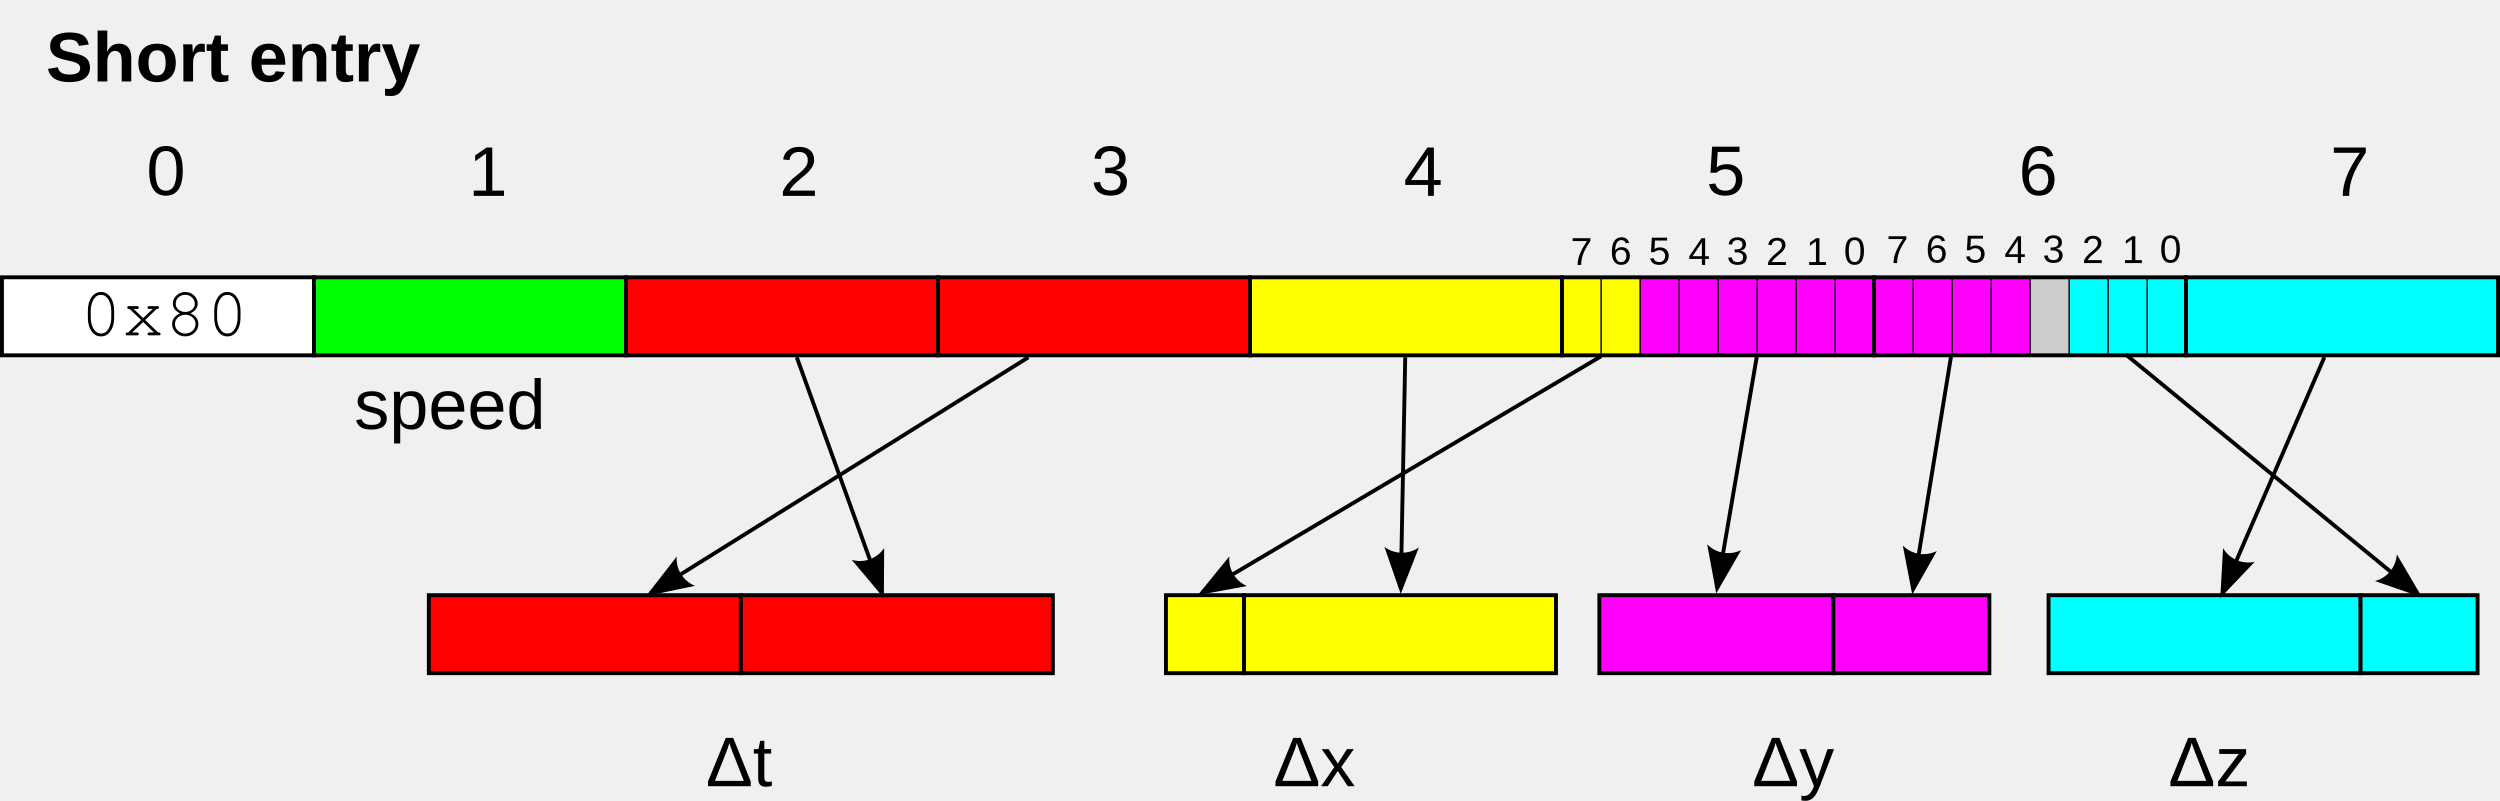
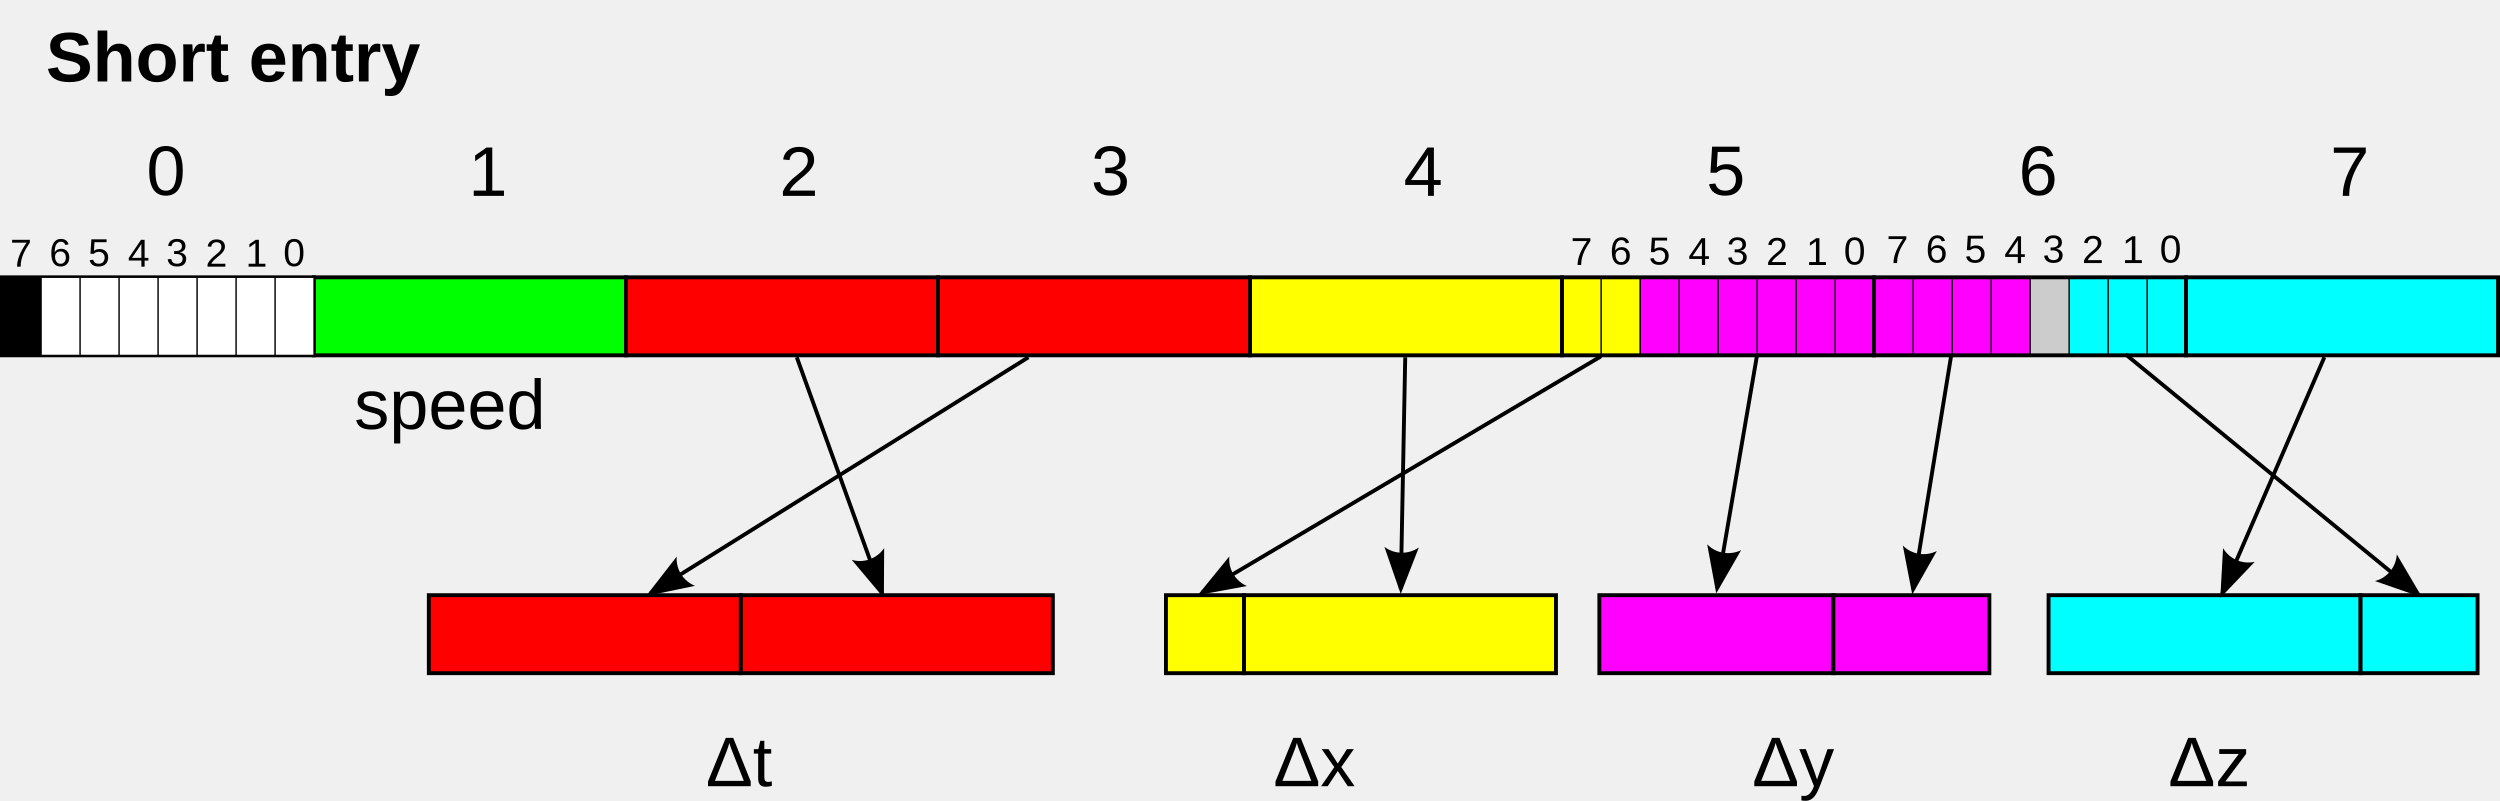
<svg xmlns="http://www.w3.org/2000/svg" width="641" height="205.376" id="svg2" version="1.0">
  <defs id="defs4">
    <marker orient="auto" refY="0" refX="0" id="Arrow2Lend" style="overflow:visible">
      <path id="path3290" style="font-size:12px;fill-rule:evenodd;stroke-width:0.625;stroke-linejoin:round" d="M 8.719,4.034 L -2.207,0.016 L 8.719,-4.002 C 6.973,-1.63 6.983,1.616 8.719,4.034 z" transform="matrix(-1.1,0,0,-1.1,-1.1,0)" />
    </marker>
    <marker orient="auto" refY="0" refX="0" id="Arrow1Lend" style="overflow:visible">
      <path id="path3272" d="M 0,0 L 5,-5 L -12.5,0 L 5,5 L 0,0 z" style="fill-rule:evenodd;stroke:#000000;stroke-width:1pt;marker-start:none" transform="matrix(-0.8,0,0,-0.8,-10,0)" />
    </marker>
  </defs>
  <g id="layer1" transform="translate(-37.5,-272.2577)">
    <rect y="343.362" x="588" height="20" width="10" id="rect4883" style="fill:#00ffff;fill-opacity:1;fill-rule:nonzero;stroke:#000000;stroke-width:0.3;stroke-linecap:butt;stroke-linejoin:miter;marker:none;marker-start:none;marker-mid:none;marker-end:none;stroke-miterlimit:4;stroke-dasharray:none;stroke-dashoffset:0;stroke-opacity:1;visibility:visible;display:inline;overflow:visible;enable-background:accumulate" />
    <rect style="fill:#00ffff;fill-opacity:1;fill-rule:nonzero;stroke:#000000;stroke-width:0.3;stroke-linecap:butt;stroke-linejoin:miter;marker:none;marker-start:none;marker-mid:none;marker-end:none;stroke-miterlimit:4;stroke-dasharray:none;stroke-dashoffset:0;stroke-opacity:1;visibility:visible;display:inline;overflow:visible;enable-background:accumulate" id="rect4885" width="10" height="20" x="578" y="343.362" />
    <rect y="343.362" x="568" height="20" width="10" id="rect4887" style="fill:#00ffff;fill-opacity:1;fill-rule:nonzero;stroke:#000000;stroke-width:0.3;stroke-linecap:butt;stroke-linejoin:miter;marker:none;marker-start:none;marker-mid:none;marker-end:none;stroke-miterlimit:4;stroke-dasharray:none;stroke-dashoffset:0;stroke-opacity:1;visibility:visible;display:inline;overflow:visible;enable-background:accumulate" />
    <rect style="fill:#cccccc;fill-opacity:1;fill-rule:nonzero;stroke:#000000;stroke-width:0.3;stroke-linecap:butt;stroke-linejoin:miter;marker:none;marker-start:none;marker-mid:none;marker-end:none;stroke-miterlimit:4;stroke-dasharray:none;stroke-dashoffset:0;stroke-opacity:1;visibility:visible;display:inline;overflow:visible;enable-background:accumulate" id="rect4889" width="10" height="20" x="558" y="343.362" />
    <rect style="fill:#ff00ff;fill-opacity:1;fill-rule:nonzero;stroke:#000000;stroke-width:0.3;stroke-linecap:butt;stroke-linejoin:miter;marker:none;marker-start:none;marker-mid:none;marker-end:none;stroke-miterlimit:4;stroke-dasharray:none;stroke-dashoffset:0;stroke-opacity:1;visibility:visible;display:inline;overflow:visible;enable-background:accumulate" id="rect4891" width="10" height="20" x="548" y="343.362" />
    <rect y="343.362" x="538" height="20" width="10" id="rect4893" style="fill:#ff00ff;fill-opacity:1;fill-rule:nonzero;stroke:#000000;stroke-width:0.3;stroke-linecap:butt;stroke-linejoin:miter;marker:none;marker-start:none;marker-mid:none;marker-end:none;stroke-miterlimit:4;stroke-dasharray:none;stroke-dashoffset:0;stroke-opacity:1;visibility:visible;display:inline;overflow:visible;enable-background:accumulate" />
    <rect style="fill:#ff00ff;fill-opacity:1;fill-rule:nonzero;stroke:#000000;stroke-width:0.3;stroke-linecap:butt;stroke-linejoin:miter;marker:none;marker-start:none;marker-mid:none;marker-end:none;stroke-miterlimit:4;stroke-dasharray:none;stroke-dashoffset:0;stroke-opacity:1;visibility:visible;display:inline;overflow:visible;enable-background:accumulate" id="rect4895" width="10" height="20" x="528" y="343.362" />
    <rect y="343.362" x="518" height="20" width="10" id="rect4897" style="fill:#ff00ff;fill-opacity:1;fill-rule:nonzero;stroke:#000000;stroke-width:0.3;stroke-linecap:butt;stroke-linejoin:miter;marker:none;marker-start:none;marker-mid:none;marker-end:none;stroke-miterlimit:4;stroke-dasharray:none;stroke-dashoffset:0;stroke-opacity:1;visibility:visible;display:inline;overflow:visible;enable-background:accumulate" />
    <rect y="343.362" x="518" height="20" width="80" id="rect4823" style="fill:none;fill-opacity:1;fill-rule:nonzero;stroke:#000000;stroke-width:1;stroke-linecap:butt;stroke-linejoin:miter;marker:none;marker-start:none;marker-mid:none;marker-end:none;stroke-miterlimit:4;stroke-dasharray:none;stroke-dashoffset:0;stroke-opacity:1;visibility:visible;display:inline;overflow:visible;enable-background:accumulate" />
    <text xml:space="preserve" style="font-size:18px;font-style:normal;font-variant:normal;font-weight:bold;font-stretch:normal;text-indent:0;text-align:start;text-decoration:none;line-height:100%;letter-spacing:normal;word-spacing:normal;text-transform:none;direction:ltr;block-progression:tb;writing-mode:lr-tb;text-anchor:start;opacity:1;fill:#000000;fill-opacity:1;fill-rule:nonzero;stroke:none;stroke-width:1px;stroke-linecap:butt;stroke-linejoin:miter;marker:none;marker-start:none;marker-mid:none;marker-end:none;stroke-miterlimit:4;stroke-dasharray:none;stroke-dashoffset:0;stroke-opacity:1;visibility:visible;display:inline;overflow:visible;enable-background:accumulate;font-family:Arial;-inkscape-font-specification:Arial Bold" x="49.272" y="293.14" id="text4791">
      <tspan id="tspan4793" x="49.272" y="293.14">Short entry</tspan>
    </text>
    <rect y="343.362" x="38" height="20" width="80" id="rect4795" style="opacity:1;fill:#ffffff;fill-opacity:1;fill-rule:nonzero;stroke:#000000;stroke-width:1;stroke-linecap:butt;stroke-linejoin:miter;marker:none;marker-start:none;marker-mid:none;marker-end:none;stroke-miterlimit:4;stroke-dasharray:none;stroke-dashoffset:0;stroke-opacity:1;visibility:visible;display:inline;overflow:visible;enable-background:accumulate" />
    <rect y="343.362" x="118" height="20" width="80" id="rect4813" style="opacity:1;fill:#00ff00;fill-opacity:1;fill-rule:nonzero;stroke:#000000;stroke-width:1;stroke-linecap:butt;stroke-linejoin:miter;marker:none;marker-start:none;marker-mid:none;marker-end:none;stroke-miterlimit:4;stroke-dasharray:none;stroke-dashoffset:0;stroke-opacity:1;visibility:visible;display:inline;overflow:visible;enable-background:accumulate" />
    <rect style="opacity:1;fill:#ffff00;fill-opacity:1;fill-rule:nonzero;stroke:#000000;stroke-width:1;stroke-linecap:butt;stroke-linejoin:miter;marker:none;marker-start:none;marker-mid:none;marker-end:none;stroke-miterlimit:4;stroke-dasharray:none;stroke-dashoffset:0;stroke-opacity:1;visibility:visible;display:inline;overflow:visible;enable-background:accumulate" id="rect4815" width="80" height="20" x="358" y="343.362" />
    <rect y="343.362" x="278" height="20" width="80" id="rect4817" style="opacity:1;fill:#ff0000;fill-opacity:1;fill-rule:nonzero;stroke:#000000;stroke-width:1;stroke-linecap:butt;stroke-linejoin:miter;marker:none;marker-start:none;marker-mid:none;marker-end:none;stroke-miterlimit:4;stroke-dasharray:none;stroke-dashoffset:0;stroke-opacity:1;visibility:visible;display:inline;overflow:visible;enable-background:accumulate" />
    <rect style="opacity:1;fill:#ff0000;fill-opacity:1;fill-rule:nonzero;stroke:#000000;stroke-width:1;stroke-linecap:butt;stroke-linejoin:miter;marker:none;marker-start:none;marker-mid:none;marker-end:none;stroke-miterlimit:4;stroke-dasharray:none;stroke-dashoffset:0;stroke-opacity:1;visibility:visible;display:inline;overflow:visible;enable-background:accumulate" id="rect4819" width="80" height="20" x="198" y="343.362" />
    <rect y="343.362" x="598" height="20" width="80" id="rect4825" style="fill:#00ffff;fill-opacity:1;fill-rule:nonzero;stroke:#000000;stroke-width:1;stroke-linecap:butt;stroke-linejoin:miter;marker:none;marker-start:none;marker-mid:none;marker-end:none;stroke-miterlimit:4;stroke-dasharray:none;stroke-dashoffset:0;stroke-opacity:1;visibility:visible;display:inline;overflow:visible;enable-background:accumulate" />
-     <text id="text4827" y="358.243" x="58" style="font-size:18px;font-style:normal;font-variant:normal;font-weight:normal;font-stretch:normal;text-align:start;line-height:100%;writing-mode:lr-tb;text-anchor:start;fill:#000000;fill-opacity:1;stroke:none;stroke-width:1px;stroke-linecap:butt;stroke-linejoin:miter;stroke-opacity:1;font-family:FreeMono;-inkscape-font-specification:FreeMono" xml:space="preserve">
-       <tspan y="358.243" x="58" id="tspan4829">0x80</tspan>
-     </text>
    <text id="text4831" y="322.257" x="75.052" style="font-size:18px;font-style:normal;font-variant:normal;font-weight:normal;font-stretch:normal;text-indent:0;text-align:start;text-decoration:none;line-height:100%;letter-spacing:normal;word-spacing:normal;text-transform:none;direction:ltr;block-progression:tb;writing-mode:lr-tb;text-anchor:start;opacity:1;fill:#000000;fill-opacity:1;fill-rule:nonzero;stroke:none;stroke-width:1px;stroke-linecap:butt;stroke-linejoin:miter;marker:none;marker-start:none;marker-mid:none;marker-end:none;stroke-miterlimit:4;stroke-dasharray:none;stroke-dashoffset:0;stroke-opacity:1;visibility:visible;display:inline;overflow:visible;enable-background:accumulate;font-family:Arial;-inkscape-font-specification:Arial" xml:space="preserve">
      <tspan y="322.257" x="75.052" id="tspan4833">0</tspan>
    </text>
    <text id="text4835" y="322.476" x="157.593" style="font-size:18px;font-style:normal;font-variant:normal;font-weight:normal;font-stretch:normal;text-indent:0;text-align:start;text-decoration:none;line-height:100%;letter-spacing:normal;word-spacing:normal;text-transform:none;direction:ltr;block-progression:tb;writing-mode:lr-tb;text-anchor:start;opacity:1;fill:#000000;fill-opacity:1;fill-rule:nonzero;stroke:none;stroke-width:1px;stroke-linecap:butt;stroke-linejoin:miter;marker:none;marker-start:none;marker-mid:none;marker-end:none;stroke-miterlimit:4;stroke-dasharray:none;stroke-dashoffset:0;stroke-opacity:1;visibility:visible;display:inline;overflow:visible;enable-background:accumulate;font-family:Arial;-inkscape-font-specification:Arial" xml:space="preserve">
      <tspan y="322.476" x="157.593" id="tspan4837">1</tspan>
    </text>
    <text id="text4839" y="322.476" x="237.336" style="font-size:18px;font-style:normal;font-variant:normal;font-weight:normal;font-stretch:normal;text-indent:0;text-align:start;text-decoration:none;line-height:100%;letter-spacing:normal;word-spacing:normal;text-transform:none;direction:ltr;block-progression:tb;writing-mode:lr-tb;text-anchor:start;opacity:1;fill:#000000;fill-opacity:1;fill-rule:nonzero;stroke:none;stroke-width:1px;stroke-linecap:butt;stroke-linejoin:miter;marker:none;marker-start:none;marker-mid:none;marker-end:none;stroke-miterlimit:4;stroke-dasharray:none;stroke-dashoffset:0;stroke-opacity:1;visibility:visible;display:inline;overflow:visible;enable-background:accumulate;font-family:Arial;-inkscape-font-specification:Arial" xml:space="preserve">
      <tspan y="322.476" x="237.336" id="tspan4841">2</tspan>
    </text>
    <text id="text4843" y="322.248" x="317.236" style="font-size:18px;font-style:normal;font-variant:normal;font-weight:normal;font-stretch:normal;text-indent:0;text-align:start;text-decoration:none;line-height:100%;letter-spacing:normal;word-spacing:normal;text-transform:none;direction:ltr;block-progression:tb;writing-mode:lr-tb;text-anchor:start;opacity:1;fill:#000000;fill-opacity:1;fill-rule:nonzero;stroke:none;stroke-width:1px;stroke-linecap:butt;stroke-linejoin:miter;marker:none;marker-start:none;marker-mid:none;marker-end:none;stroke-miterlimit:4;stroke-dasharray:none;stroke-dashoffset:0;stroke-opacity:1;visibility:visible;display:inline;overflow:visible;enable-background:accumulate;font-family:Arial;-inkscape-font-specification:Arial" xml:space="preserve">
      <tspan y="322.248" x="317.236" id="tspan4845">3</tspan>
    </text>
    <text id="text4847" y="322.476" x="397.397" style="font-size:18px;font-style:normal;font-variant:normal;font-weight:normal;font-stretch:normal;text-indent:0;text-align:start;text-decoration:none;line-height:100%;letter-spacing:normal;word-spacing:normal;text-transform:none;direction:ltr;block-progression:tb;writing-mode:lr-tb;text-anchor:start;opacity:1;fill:#000000;fill-opacity:1;fill-rule:nonzero;stroke:none;stroke-width:1px;stroke-linecap:butt;stroke-linejoin:miter;marker:none;marker-start:none;marker-mid:none;marker-end:none;stroke-miterlimit:4;stroke-dasharray:none;stroke-dashoffset:0;stroke-opacity:1;visibility:visible;display:inline;overflow:visible;enable-background:accumulate;font-family:Arial;-inkscape-font-specification:Arial" xml:space="preserve">
      <tspan y="322.476" x="397.397" id="tspan4849">4</tspan>
    </text>
    <text id="text4851" y="322.257" x="474.981" style="font-size:18px;font-style:normal;font-variant:normal;font-weight:normal;font-stretch:normal;text-align:start;line-height:100%;writing-mode:lr-tb;text-anchor:start;fill:#000000;fill-opacity:1;stroke:none;stroke-width:1px;stroke-linecap:butt;stroke-linejoin:miter;stroke-opacity:1;font-family:Arial;-inkscape-font-specification:Arial" xml:space="preserve">
      <tspan y="322.257" x="474.981" id="tspan4853">5</tspan>
    </text>
    <text id="text4855" y="322.257" x="555.069" style="font-size:18px;font-style:normal;font-variant:normal;font-weight:normal;font-stretch:normal;text-align:start;line-height:100%;writing-mode:lr-tb;text-anchor:start;fill:#000000;fill-opacity:1;stroke:none;stroke-width:1px;stroke-linecap:butt;stroke-linejoin:miter;stroke-opacity:1;font-family:Arial;-inkscape-font-specification:Arial" xml:space="preserve">
      <tspan y="322.257" x="555.069" id="tspan4857">6</tspan>
    </text>
    <text id="text4859" y="322.476" x="634.977" style="font-size:18px;font-style:normal;font-variant:normal;font-weight:normal;font-stretch:normal;text-align:start;line-height:100%;writing-mode:lr-tb;text-anchor:start;fill:#000000;fill-opacity:1;stroke:none;stroke-width:1px;stroke-linecap:butt;stroke-linejoin:miter;stroke-opacity:1;font-family:Arial;-inkscape-font-specification:Arial" xml:space="preserve">
      <tspan y="322.476" x="634.977" id="tspan4861">7</tspan>
    </text>
    <text id="text4863" y="382.23" x="128.323" style="font-size:18px;font-style:normal;font-variant:normal;font-weight:normal;font-stretch:normal;text-indent:0;text-align:start;text-decoration:none;line-height:100%;letter-spacing:normal;word-spacing:normal;text-transform:none;direction:ltr;block-progression:tb;writing-mode:lr-tb;text-anchor:start;opacity:1;fill:#000000;fill-opacity:1;fill-rule:nonzero;stroke:none;stroke-width:1px;stroke-linecap:butt;stroke-linejoin:miter;marker:none;marker-start:none;marker-mid:none;marker-end:none;stroke-miterlimit:4;stroke-dasharray:none;stroke-dashoffset:0;stroke-opacity:1;visibility:visible;display:inline;overflow:visible;enable-background:accumulate;font-family:Arial;-inkscape-font-specification:Arial" xml:space="preserve">
      <tspan y="382.23" x="128.323" id="tspan4865">speed</tspan>
    </text>
    <rect style="opacity:1;fill:#ff0000;fill-opacity:1;fill-rule:nonzero;stroke:#000000;stroke-width:1;stroke-linecap:butt;stroke-linejoin:miter;marker:none;marker-start:none;marker-mid:none;marker-end:none;stroke-miterlimit:4;stroke-dasharray:none;stroke-dashoffset:0;stroke-opacity:1;visibility:visible;display:inline;overflow:visible;enable-background:accumulate" id="rect4867" width="80" height="20" x="147.451" y="424.862" />
    <rect y="424.862" x="227.451" height="20" width="80" id="rect4869" style="opacity:1;fill:#ff0000;fill-opacity:1;fill-rule:nonzero;stroke:#000000;stroke-width:1;stroke-linecap:butt;stroke-linejoin:miter;marker:none;marker-start:none;marker-mid:none;marker-end:none;stroke-miterlimit:4;stroke-dasharray:none;stroke-dashoffset:0;stroke-opacity:1;visibility:visible;display:inline;overflow:visible;enable-background:accumulate" />
    <text xml:space="preserve" style="font-size:18px;font-style:normal;font-variant:normal;font-weight:normal;font-stretch:normal;text-indent:0;text-align:start;text-decoration:none;line-height:100%;letter-spacing:normal;word-spacing:normal;text-transform:none;direction:ltr;block-progression:tb;writing-mode:lr-tb;text-anchor:start;opacity:1;fill:#000000;fill-opacity:1;fill-rule:nonzero;stroke:none;stroke-width:1px;stroke-linecap:butt;stroke-linejoin:miter;marker:none;marker-start:none;marker-mid:none;marker-end:none;stroke-miterlimit:4;stroke-dasharray:none;stroke-dashoffset:0;stroke-opacity:1;visibility:visible;display:inline;overflow:visible;enable-background:accumulate;font-family:Arial;-inkscape-font-specification:Arial" x="218.496" y="473.846" id="text4875">
      <tspan id="tspan4877" x="218.496" y="473.846">Δt</tspan>
    </text>
    <path style="opacity:1;fill:none;fill-opacity:1;fill-rule:evenodd;stroke:#000000;stroke-width:1px;stroke-linecap:butt;stroke-linejoin:miter;marker:none;marker-start:none;marker-mid:none;marker-end:url(#Arrow2Lend);stroke-miterlimit:4;stroke-dasharray:none;stroke-dashoffset:0;stroke-opacity:1;visibility:visible;display:inline;overflow:visible;enable-background:accumulate" d="M 301.181,363.862 L 204.27,424.362" id="path4879" />
    <path style="opacity:1;fill:none;fill-opacity:1;fill-rule:evenodd;stroke:#000000;stroke-width:1px;stroke-linecap:butt;stroke-linejoin:miter;marker:none;marker-start:none;marker-mid:none;marker-end:url(#Arrow2Lend);stroke-miterlimit:4;stroke-dasharray:none;stroke-dashoffset:0;stroke-opacity:1;visibility:visible;display:inline;overflow:visible;enable-background:accumulate" d="M 241.794,363.862 L 263.657,424.362" id="path4881" />
    <rect style="fill:#ff00ff;fill-opacity:1;fill-rule:nonzero;stroke:#000000;stroke-width:0.3;stroke-linecap:butt;stroke-linejoin:miter;marker:none;marker-start:none;marker-mid:none;marker-end:none;stroke-miterlimit:4;stroke-dasharray:none;stroke-dashoffset:0;stroke-opacity:1;visibility:visible;display:inline;overflow:visible;enable-background:accumulate" id="rect4797" width="10" height="20" x="508" y="343.362" />
    <rect y="343.362" x="498" height="20" width="10" id="rect4799" style="fill:#ff00ff;fill-opacity:1;fill-rule:nonzero;stroke:#000000;stroke-width:0.3;stroke-linecap:butt;stroke-linejoin:miter;marker:none;marker-start:none;marker-mid:none;marker-end:none;stroke-miterlimit:4;stroke-dasharray:none;stroke-dashoffset:0;stroke-opacity:1;visibility:visible;display:inline;overflow:visible;enable-background:accumulate" />
    <rect style="fill:#ff00ff;fill-opacity:1;fill-rule:nonzero;stroke:#000000;stroke-width:0.3;stroke-linecap:butt;stroke-linejoin:miter;marker:none;marker-start:none;marker-mid:none;marker-end:none;stroke-miterlimit:4;stroke-dasharray:none;stroke-dashoffset:0;stroke-opacity:1;visibility:visible;display:inline;overflow:visible;enable-background:accumulate" id="rect4801" width="10" height="20" x="488" y="343.362" />
    <rect y="343.362" x="478" height="20" width="10" id="rect4803" style="fill:#ff00ff;fill-opacity:1;fill-rule:nonzero;stroke:#000000;stroke-width:0.3;stroke-linecap:butt;stroke-linejoin:miter;marker:none;marker-start:none;marker-mid:none;marker-end:none;stroke-miterlimit:4;stroke-dasharray:none;stroke-dashoffset:0;stroke-opacity:1;visibility:visible;display:inline;overflow:visible;enable-background:accumulate" />
    <rect y="343.362" x="468" height="20" width="10" id="rect4805" style="fill:#ff00ff;fill-opacity:1;fill-rule:nonzero;stroke:#000000;stroke-width:0.3;stroke-linecap:butt;stroke-linejoin:miter;marker:none;marker-start:none;marker-mid:none;marker-end:none;stroke-miterlimit:4;stroke-dasharray:none;stroke-dashoffset:0;stroke-opacity:1;visibility:visible;display:inline;overflow:visible;enable-background:accumulate" />
    <rect style="fill:#ff00ff;fill-opacity:1;fill-rule:nonzero;stroke:#000000;stroke-width:0.3;stroke-linecap:butt;stroke-linejoin:miter;marker:none;marker-start:none;marker-mid:none;marker-end:none;stroke-miterlimit:4;stroke-dasharray:none;stroke-dashoffset:0;stroke-opacity:1;visibility:visible;display:inline;overflow:visible;enable-background:accumulate" id="rect4807" width="10" height="20" x="458" y="343.362" />
    <rect y="343.362" x="448" height="20" width="10" id="rect4809" style="fill:#ffff00;fill-opacity:1;fill-rule:nonzero;stroke:#000000;stroke-width:0.3;stroke-linecap:butt;stroke-linejoin:miter;marker:none;marker-start:none;marker-mid:none;marker-end:none;stroke-miterlimit:4;stroke-dasharray:none;stroke-dashoffset:0;stroke-opacity:1;visibility:visible;display:inline;overflow:visible;enable-background:accumulate" />
    <rect style="fill:#ffff00;fill-opacity:1;fill-rule:nonzero;stroke:#000000;stroke-width:0.3;stroke-linecap:butt;stroke-linejoin:miter;marker:none;marker-start:none;marker-mid:none;marker-end:none;stroke-miterlimit:4;stroke-dasharray:none;stroke-dashoffset:0;stroke-opacity:1;visibility:visible;display:inline;overflow:visible;enable-background:accumulate" id="rect4811" width="10" height="20" x="438" y="343.362" />
    <rect y="343.362" x="438" height="20" width="80" id="rect4821" style="fill:none;fill-opacity:1;fill-rule:nonzero;stroke:#000000;stroke-width:1;stroke-linecap:butt;stroke-linejoin:miter;marker:none;marker-start:none;marker-mid:none;marker-end:none;stroke-miterlimit:4;stroke-dasharray:none;stroke-dashoffset:0;stroke-opacity:1;visibility:visible;display:inline;overflow:visible;enable-background:accumulate" />
    <text id="text4919" y="340.081" x="510.251" style="font-size:10px;font-style:normal;font-variant:normal;font-weight:normal;font-stretch:normal;text-indent:0;text-align:start;text-decoration:none;line-height:100%;letter-spacing:normal;word-spacing:normal;text-transform:none;direction:ltr;block-progression:tb;writing-mode:lr-tb;text-anchor:start;fill:#000000;fill-opacity:1;fill-rule:nonzero;stroke:none;stroke-width:1px;stroke-linecap:butt;stroke-linejoin:miter;marker:none;marker-start:none;marker-mid:none;marker-end:none;stroke-miterlimit:4;stroke-dasharray:none;stroke-dashoffset:0;stroke-opacity:1;visibility:visible;display:inline;overflow:visible;enable-background:accumulate;font-family:Arial;-inkscape-font-specification:Arial" xml:space="preserve">
      <tspan y="340.081" x="510.251" id="tspan4921">0</tspan>
    </text>
    <text id="text4923" y="340.204" x="500.593" style="font-size:10px;font-style:normal;font-variant:normal;font-weight:normal;font-stretch:normal;text-indent:0;text-align:start;text-decoration:none;line-height:100%;letter-spacing:normal;word-spacing:normal;text-transform:none;direction:ltr;block-progression:tb;writing-mode:lr-tb;text-anchor:start;fill:#000000;fill-opacity:1;fill-rule:nonzero;stroke:none;stroke-width:1px;stroke-linecap:butt;stroke-linejoin:miter;marker:none;marker-start:none;marker-mid:none;marker-end:none;stroke-miterlimit:4;stroke-dasharray:none;stroke-dashoffset:0;stroke-opacity:1;visibility:visible;display:inline;overflow:visible;enable-background:accumulate;font-family:Arial;-inkscape-font-specification:Arial" xml:space="preserve">
      <tspan y="340.204" x="500.593" id="tspan4925">1</tspan>
    </text>
    <text id="text4927" y="340.204" x="490.336" style="font-size:10px;font-style:normal;font-variant:normal;font-weight:normal;font-stretch:normal;text-indent:0;text-align:start;text-decoration:none;line-height:100%;letter-spacing:normal;word-spacing:normal;text-transform:none;direction:ltr;block-progression:tb;writing-mode:lr-tb;text-anchor:start;fill:#000000;fill-opacity:1;fill-rule:nonzero;stroke:none;stroke-width:1px;stroke-linecap:butt;stroke-linejoin:miter;marker:none;marker-start:none;marker-mid:none;marker-end:none;stroke-miterlimit:4;stroke-dasharray:none;stroke-dashoffset:0;stroke-opacity:1;visibility:visible;display:inline;overflow:visible;enable-background:accumulate;font-family:Arial;-inkscape-font-specification:Arial" xml:space="preserve">
      <tspan y="340.204" x="490.336" id="tspan4929">2</tspan>
    </text>
    <text id="text4931" y="340.081" x="460.212" style="font-size:10px;font-style:normal;font-variant:normal;font-weight:normal;font-stretch:normal;text-indent:0;text-align:start;text-decoration:none;line-height:100%;letter-spacing:normal;word-spacing:normal;text-transform:none;direction:ltr;block-progression:tb;writing-mode:lr-tb;text-anchor:start;fill:#000000;fill-opacity:1;fill-rule:nonzero;stroke:none;stroke-width:1px;stroke-linecap:butt;stroke-linejoin:miter;marker:none;marker-start:none;marker-mid:none;marker-end:none;stroke-miterlimit:4;stroke-dasharray:none;stroke-dashoffset:0;stroke-opacity:1;visibility:visible;display:inline;overflow:visible;enable-background:accumulate;font-family:Arial;-inkscape-font-specification:Arial" xml:space="preserve">
      <tspan y="340.081" x="460.212" id="tspan4933">5</tspan>
    </text>
    <text id="text4935" y="340.081" x="450.261" style="font-size:10px;font-style:normal;font-variant:normal;font-weight:normal;font-stretch:normal;text-indent:0;text-align:start;text-decoration:none;line-height:100%;letter-spacing:normal;word-spacing:normal;text-transform:none;direction:ltr;block-progression:tb;writing-mode:lr-tb;text-anchor:start;fill:#000000;fill-opacity:1;fill-rule:nonzero;stroke:none;stroke-width:1px;stroke-linecap:butt;stroke-linejoin:miter;marker:none;marker-start:none;marker-mid:none;marker-end:none;stroke-miterlimit:4;stroke-dasharray:none;stroke-dashoffset:0;stroke-opacity:1;visibility:visible;display:inline;overflow:visible;enable-background:accumulate;font-family:Arial;-inkscape-font-specification:Arial" xml:space="preserve">
      <tspan y="340.081" x="450.261" id="tspan4937">6</tspan>
    </text>
    <text id="text4939" y="340.204" x="440.209" style="font-size:10px;font-style:normal;font-variant:normal;font-weight:normal;font-stretch:normal;text-indent:0;text-align:start;text-decoration:none;line-height:100%;letter-spacing:normal;word-spacing:normal;text-transform:none;direction:ltr;block-progression:tb;writing-mode:lr-tb;text-anchor:start;fill:#000000;fill-opacity:1;fill-rule:nonzero;stroke:none;stroke-width:1px;stroke-linecap:butt;stroke-linejoin:miter;marker:none;marker-start:none;marker-mid:none;marker-end:none;stroke-miterlimit:4;stroke-dasharray:none;stroke-dashoffset:0;stroke-opacity:1;visibility:visible;display:inline;overflow:visible;enable-background:accumulate;font-family:Arial;-inkscape-font-specification:Arial" xml:space="preserve">
      <tspan y="340.204" x="440.209" id="tspan4941">7</tspan>
    </text>
    <text id="text4943" y="340.204" x="470.397" style="font-size:10px;font-style:normal;font-variant:normal;font-weight:normal;font-stretch:normal;text-indent:0;text-align:start;text-decoration:none;line-height:100%;letter-spacing:normal;word-spacing:normal;text-transform:none;direction:ltr;block-progression:tb;writing-mode:lr-tb;text-anchor:start;fill:#000000;fill-opacity:1;fill-rule:nonzero;stroke:none;stroke-width:1px;stroke-linecap:butt;stroke-linejoin:miter;marker:none;marker-start:none;marker-mid:none;marker-end:none;stroke-miterlimit:4;stroke-dasharray:none;stroke-dashoffset:0;stroke-opacity:1;visibility:visible;display:inline;overflow:visible;enable-background:accumulate;font-family:Arial;-inkscape-font-specification:Arial" xml:space="preserve">
      <tspan y="340.204" x="470.397" id="tspan4945">4</tspan>
    </text>
    <text id="text4947" y="340.077" x="480.236" style="font-size:10px;font-style:normal;font-variant:normal;font-weight:normal;font-stretch:normal;text-indent:0;text-align:start;text-decoration:none;line-height:100%;letter-spacing:normal;word-spacing:normal;text-transform:none;direction:ltr;block-progression:tb;writing-mode:lr-tb;text-anchor:start;fill:#000000;fill-opacity:1;fill-rule:nonzero;stroke:none;stroke-width:1px;stroke-linecap:butt;stroke-linejoin:miter;marker:none;marker-start:none;marker-mid:none;marker-end:none;stroke-miterlimit:4;stroke-dasharray:none;stroke-dashoffset:0;stroke-opacity:1;visibility:visible;display:inline;overflow:visible;enable-background:accumulate;font-family:Arial;-inkscape-font-specification:Arial" xml:space="preserve">
      <tspan y="340.077" x="480.236" id="tspan4949">3</tspan>
    </text>
    <text xml:space="preserve" style="font-size:10px;font-style:normal;font-variant:normal;font-weight:normal;font-stretch:normal;text-indent:0;text-align:start;text-decoration:none;line-height:100%;letter-spacing:normal;word-spacing:normal;text-transform:none;direction:ltr;block-progression:tb;writing-mode:lr-tb;text-anchor:start;fill:#000000;fill-opacity:1;fill-rule:nonzero;stroke:none;stroke-width:1px;stroke-linecap:butt;stroke-linejoin:miter;marker:none;marker-start:none;marker-mid:none;marker-end:none;stroke-miterlimit:4;stroke-dasharray:none;stroke-dashoffset:0;stroke-opacity:1;visibility:visible;display:inline;overflow:visible;enable-background:accumulate;font-family:Arial;-inkscape-font-specification:Arial" x="591.251" y="339.581" id="text4951">
      <tspan id="tspan4953" x="591.251" y="339.581">0</tspan>
    </text>
    <text xml:space="preserve" style="font-size:10px;font-style:normal;font-variant:normal;font-weight:normal;font-stretch:normal;text-indent:0;text-align:start;text-decoration:none;line-height:100%;letter-spacing:normal;word-spacing:normal;text-transform:none;direction:ltr;block-progression:tb;writing-mode:lr-tb;text-anchor:start;fill:#000000;fill-opacity:1;fill-rule:nonzero;stroke:none;stroke-width:1px;stroke-linecap:butt;stroke-linejoin:miter;marker:none;marker-start:none;marker-mid:none;marker-end:none;stroke-miterlimit:4;stroke-dasharray:none;stroke-dashoffset:0;stroke-opacity:1;visibility:visible;display:inline;overflow:visible;enable-background:accumulate;font-family:Arial;-inkscape-font-specification:Arial" x="581.593" y="339.704" id="text4955">
      <tspan id="tspan4957" x="581.593" y="339.704">1</tspan>
    </text>
    <text xml:space="preserve" style="font-size:10px;font-style:normal;font-variant:normal;font-weight:normal;font-stretch:normal;text-indent:0;text-align:start;text-decoration:none;line-height:100%;letter-spacing:normal;word-spacing:normal;text-transform:none;direction:ltr;block-progression:tb;writing-mode:lr-tb;text-anchor:start;fill:#000000;fill-opacity:1;fill-rule:nonzero;stroke:none;stroke-width:1px;stroke-linecap:butt;stroke-linejoin:miter;marker:none;marker-start:none;marker-mid:none;marker-end:none;stroke-miterlimit:4;stroke-dasharray:none;stroke-dashoffset:0;stroke-opacity:1;visibility:visible;display:inline;overflow:visible;enable-background:accumulate;font-family:Arial;-inkscape-font-specification:Arial" x="571.336" y="339.704" id="text4959">
      <tspan id="tspan4961" x="571.336" y="339.704">2</tspan>
    </text>
    <text xml:space="preserve" style="font-size:10px;font-style:normal;font-variant:normal;font-weight:normal;font-stretch:normal;text-indent:0;text-align:start;text-decoration:none;line-height:100%;letter-spacing:normal;word-spacing:normal;text-transform:none;direction:ltr;block-progression:tb;writing-mode:lr-tb;text-anchor:start;fill:#000000;fill-opacity:1;fill-rule:nonzero;stroke:none;stroke-width:1px;stroke-linecap:butt;stroke-linejoin:miter;marker:none;marker-start:none;marker-mid:none;marker-end:none;stroke-miterlimit:4;stroke-dasharray:none;stroke-dashoffset:0;stroke-opacity:1;visibility:visible;display:inline;overflow:visible;enable-background:accumulate;font-family:Arial;-inkscape-font-specification:Arial" x="541.212" y="339.581" id="text4963">
      <tspan id="tspan4965" x="541.212" y="339.581">5</tspan>
    </text>
    <text xml:space="preserve" style="font-size:10px;font-style:normal;font-variant:normal;font-weight:normal;font-stretch:normal;text-indent:0;text-align:start;text-decoration:none;line-height:100%;letter-spacing:normal;word-spacing:normal;text-transform:none;direction:ltr;block-progression:tb;writing-mode:lr-tb;text-anchor:start;fill:#000000;fill-opacity:1;fill-rule:nonzero;stroke:none;stroke-width:1px;stroke-linecap:butt;stroke-linejoin:miter;marker:none;marker-start:none;marker-mid:none;marker-end:none;stroke-miterlimit:4;stroke-dasharray:none;stroke-dashoffset:0;stroke-opacity:1;visibility:visible;display:inline;overflow:visible;enable-background:accumulate;font-family:Arial;-inkscape-font-specification:Arial" x="531.261" y="339.581" id="text4967">
      <tspan id="tspan4969" x="531.261" y="339.581">6</tspan>
    </text>
    <text xml:space="preserve" style="font-size:10px;font-style:normal;font-variant:normal;font-weight:normal;font-stretch:normal;text-indent:0;text-align:start;text-decoration:none;line-height:100%;letter-spacing:normal;word-spacing:normal;text-transform:none;direction:ltr;block-progression:tb;writing-mode:lr-tb;text-anchor:start;fill:#000000;fill-opacity:1;fill-rule:nonzero;stroke:none;stroke-width:1px;stroke-linecap:butt;stroke-linejoin:miter;marker:none;marker-start:none;marker-mid:none;marker-end:none;stroke-miterlimit:4;stroke-dasharray:none;stroke-dashoffset:0;stroke-opacity:1;visibility:visible;display:inline;overflow:visible;enable-background:accumulate;font-family:Arial;-inkscape-font-specification:Arial" x="521.209" y="339.704" id="text4971">
      <tspan id="tspan4973" x="521.209" y="339.704">7</tspan>
    </text>
    <text xml:space="preserve" style="font-size:10px;font-style:normal;font-variant:normal;font-weight:normal;font-stretch:normal;text-indent:0;text-align:start;text-decoration:none;line-height:100%;letter-spacing:normal;word-spacing:normal;text-transform:none;direction:ltr;block-progression:tb;writing-mode:lr-tb;text-anchor:start;fill:#000000;fill-opacity:1;fill-rule:nonzero;stroke:none;stroke-width:1px;stroke-linecap:butt;stroke-linejoin:miter;marker:none;marker-start:none;marker-mid:none;marker-end:none;stroke-miterlimit:4;stroke-dasharray:none;stroke-dashoffset:0;stroke-opacity:1;visibility:visible;display:inline;overflow:visible;enable-background:accumulate;font-family:Arial;-inkscape-font-specification:Arial" x="551.397" y="339.704" id="text4975">
      <tspan id="tspan4977" x="551.397" y="339.704">4</tspan>
    </text>
    <text xml:space="preserve" style="font-size:10px;font-style:normal;font-variant:normal;font-weight:normal;font-stretch:normal;text-indent:0;text-align:start;text-decoration:none;line-height:100%;letter-spacing:normal;word-spacing:normal;text-transform:none;direction:ltr;block-progression:tb;writing-mode:lr-tb;text-anchor:start;fill:#000000;fill-opacity:1;fill-rule:nonzero;stroke:none;stroke-width:1px;stroke-linecap:butt;stroke-linejoin:miter;marker:none;marker-start:none;marker-mid:none;marker-end:none;stroke-miterlimit:4;stroke-dasharray:none;stroke-dashoffset:0;stroke-opacity:1;visibility:visible;display:inline;overflow:visible;enable-background:accumulate;font-family:Arial;-inkscape-font-specification:Arial" x="561.236" y="339.577" id="text4979">
      <tspan id="tspan4981" x="561.236" y="339.577">3</tspan>
    </text>
    <rect style="opacity:1;fill:#ffff00;fill-opacity:1;fill-rule:nonzero;stroke:#000000;stroke-width:1;stroke-linecap:butt;stroke-linejoin:miter;marker:none;marker-start:none;marker-mid:none;marker-end:none;stroke-miterlimit:4;stroke-dasharray:none;stroke-dashoffset:0;stroke-opacity:1;visibility:visible;display:inline;overflow:visible;enable-background:accumulate" id="rect4999" width="80" height="20" x="356.451" y="424.862" />
    <rect y="424.862" x="336.451" height="20" width="20" id="rect5001" style="opacity:1;fill:#ffff00;fill-opacity:1;fill-rule:nonzero;stroke:#000000;stroke-width:1;stroke-linecap:butt;stroke-linejoin:miter;marker:none;marker-start:none;marker-mid:none;marker-end:none;stroke-miterlimit:4;stroke-dasharray:none;stroke-dashoffset:0;stroke-opacity:1;visibility:visible;display:inline;overflow:visible;enable-background:accumulate" />
    <text id="text5003" y="473.846" x="363.996" style="font-size:18px;font-style:normal;font-variant:normal;font-weight:normal;font-stretch:normal;text-indent:0;text-align:start;text-decoration:none;line-height:100%;letter-spacing:normal;word-spacing:normal;text-transform:none;direction:ltr;block-progression:tb;writing-mode:lr-tb;text-anchor:start;opacity:1;fill:#000000;fill-opacity:1;fill-rule:nonzero;stroke:none;stroke-width:1px;stroke-linecap:butt;stroke-linejoin:miter;marker:none;marker-start:none;marker-mid:none;marker-end:none;stroke-miterlimit:4;stroke-dasharray:none;stroke-dashoffset:0;stroke-opacity:1;visibility:visible;display:inline;overflow:visible;enable-background:accumulate;font-family:Arial;-inkscape-font-specification:Arial" xml:space="preserve">
      <tspan y="473.846" x="363.996" id="tspan5005">Δx</tspan>
    </text>
    <path style="opacity:1;fill:none;fill-opacity:1;fill-rule:evenodd;stroke:#000000;stroke-width:1px;stroke-linecap:butt;stroke-linejoin:miter;marker:none;marker-start:none;marker-mid:none;marker-end:url(#Arrow2Lend);stroke-miterlimit:4;stroke-dasharray:none;stroke-dashoffset:0;stroke-opacity:1;visibility:visible;display:inline;overflow:visible;enable-background:accumulate" d="M 397.8,363.862 L 396.651,423.23" id="path5007" />
    <path style="opacity:1;fill:none;fill-opacity:1;fill-rule:evenodd;stroke:#000000;stroke-width:1px;stroke-linecap:butt;stroke-linejoin:miter;marker:none;marker-start:none;marker-mid:none;marker-end:url(#Arrow2Lend);stroke-miterlimit:4;stroke-dasharray:none;stroke-dashoffset:0;stroke-opacity:1;visibility:visible;display:inline;overflow:visible;enable-background:accumulate" d="M 448,363.612 L 345.75,424.147" id="path5009" />
    <rect y="424.862" x="447.576" height="20" width="60" id="rect5011" style="opacity:1;fill:#ff00ff;fill-opacity:1;fill-rule:nonzero;stroke:#000000;stroke-width:1;stroke-linecap:butt;stroke-linejoin:miter;marker:none;marker-start:none;marker-mid:none;marker-end:none;stroke-miterlimit:4;stroke-dasharray:none;stroke-dashoffset:0;stroke-opacity:1;visibility:visible;display:inline;overflow:visible;enable-background:accumulate" />
    <rect style="opacity:1;fill:#ff00ff;fill-opacity:1;fill-rule:nonzero;stroke:#000000;stroke-width:1;stroke-linecap:butt;stroke-linejoin:miter;marker:none;marker-start:none;marker-mid:none;marker-end:none;stroke-miterlimit:4;stroke-dasharray:none;stroke-dashoffset:0;stroke-opacity:1;visibility:visible;display:inline;overflow:visible;enable-background:accumulate" id="rect5013" width="40" height="20" x="507.576" y="424.862" />
    <path style="opacity:1;fill:none;fill-opacity:1;fill-rule:evenodd;stroke:#000000;stroke-width:1px;stroke-linecap:butt;stroke-linejoin:miter;marker:none;marker-start:none;marker-mid:none;marker-end:url(#Arrow2Lend);stroke-miterlimit:4;stroke-dasharray:none;stroke-dashoffset:0;stroke-opacity:1;visibility:visible;display:inline;overflow:visible;enable-background:accumulate" d="M 488,363.362 L 477.75,423.097" id="path5015" />
    <path style="opacity:1;fill:none;fill-opacity:1;fill-rule:evenodd;stroke:#000000;stroke-width:1px;stroke-linecap:butt;stroke-linejoin:miter;marker:none;marker-start:none;marker-mid:none;marker-end:url(#Arrow2Lend);stroke-miterlimit:4;stroke-dasharray:none;stroke-dashoffset:0;stroke-opacity:1;visibility:visible;display:inline;overflow:visible;enable-background:accumulate" d="M 537.75,363.612 L 528,423.381" id="path5017" />
    <rect style="fill:#00ffff;fill-opacity:1;fill-rule:nonzero;stroke:#000000;stroke-width:1;stroke-linecap:butt;stroke-linejoin:miter;marker:none;marker-start:none;marker-mid:none;marker-end:none;stroke-miterlimit:4;stroke-dasharray:none;stroke-dashoffset:0;stroke-opacity:1;visibility:visible;display:inline;overflow:visible;enable-background:accumulate" id="rect5019" width="80" height="20" x="562.75" y="424.862" />
    <rect y="424.862" x="642.75" height="20" width="30" id="rect5021" style="fill:#00ffff;fill-opacity:1;fill-rule:nonzero;stroke:#000000;stroke-width:1;stroke-linecap:butt;stroke-linejoin:miter;marker:none;marker-start:none;marker-mid:none;marker-end:none;stroke-miterlimit:4;stroke-dasharray:none;stroke-dashoffset:0;stroke-opacity:1;visibility:visible;display:inline;overflow:visible;enable-background:accumulate" />
    <path style="opacity:1;fill:none;fill-opacity:1;fill-rule:evenodd;stroke:#000000;stroke-width:1px;stroke-linecap:butt;stroke-linejoin:miter;marker:none;marker-start:none;marker-mid:none;marker-end:url(#Arrow2Lend);stroke-miterlimit:4;stroke-dasharray:none;stroke-dashoffset:0;stroke-opacity:1;visibility:visible;display:inline;overflow:visible;enable-background:accumulate" d="M 633.459,363.862 L 607.291,424.362" id="path5023" />
    <path style="opacity:1;fill:none;fill-opacity:1;fill-rule:evenodd;stroke:#000000;stroke-width:1px;stroke-linecap:butt;stroke-linejoin:miter;marker:none;marker-start:none;marker-mid:none;marker-end:url(#Arrow2Lend);stroke-miterlimit:4;stroke-dasharray:none;stroke-dashoffset:0;stroke-opacity:1;visibility:visible;display:inline;overflow:visible;enable-background:accumulate" d="M 582.5,363.112 L 657.5,424.612" id="path5027" />
    <text xml:space="preserve" style="font-size:18px;font-style:normal;font-variant:normal;font-weight:normal;font-stretch:normal;text-indent:0;text-align:start;text-decoration:none;line-height:100%;letter-spacing:normal;word-spacing:normal;text-transform:none;direction:ltr;block-progression:tb;writing-mode:lr-tb;text-anchor:start;opacity:1;fill:#000000;fill-opacity:1;fill-rule:nonzero;stroke:none;stroke-width:1px;stroke-linecap:butt;stroke-linejoin:miter;marker:none;marker-start:none;marker-mid:none;marker-end:none;stroke-miterlimit:4;stroke-dasharray:none;stroke-dashoffset:0;stroke-opacity:1;visibility:visible;display:inline;overflow:visible;enable-background:accumulate;font-family:Arial;-inkscape-font-specification:Arial" x="486.76" y="473.846" id="text5029">
      <tspan id="tspan5031" x="486.76" y="473.846">Δy</tspan>
    </text>
    <text id="text5033" y="473.846" x="593.461" style="font-size:18px;font-style:normal;font-variant:normal;font-weight:normal;font-stretch:normal;text-indent:0;text-align:start;text-decoration:none;line-height:100%;letter-spacing:normal;word-spacing:normal;text-transform:none;direction:ltr;block-progression:tb;writing-mode:lr-tb;text-anchor:start;opacity:1;fill:#000000;fill-opacity:1;fill-rule:nonzero;stroke:none;stroke-width:1px;stroke-linecap:butt;stroke-linejoin:miter;marker:none;marker-start:none;marker-mid:none;marker-end:none;stroke-miterlimit:4;stroke-dasharray:none;stroke-dashoffset:0;stroke-opacity:1;visibility:visible;display:inline;overflow:visible;enable-background:accumulate;font-family:Arial;-inkscape-font-specification:Arial" xml:space="preserve">
      <tspan y="473.846" x="593.461" id="tspan5035">Δz</tspan>
    </text>
+     <g id="g2522" transform="translate(-102,311)">
+       <rect y="32.362" x="210" height="20" width="10" id="rect2524" style="fill:#ffffff;fill-opacity:1;fill-rule:nonzero;stroke:#000000;stroke-width:0.3;stroke-linecap:butt;stroke-linejoin:miter;marker:none;marker-start:none;marker-mid:none;marker-end:none;stroke-miterlimit:4;stroke-dasharray:none;stroke-dashoffset:0;stroke-opacity:1;visibility:visible;display:inline;overflow:visible;enable-background:accumulate" />
+       <rect style="fill:#ffffff;fill-opacity:1;fill-rule:nonzero;stroke:#000000;stroke-width:0.3;stroke-linecap:butt;stroke-linejoin:miter;marker:none;marker-start:none;marker-mid:none;marker-end:none;stroke-miterlimit:4;stroke-dasharray:none;stroke-dashoffset:0;stroke-opacity:1;visibility:visible;display:inline;overflow:visible;enable-background:accumulate" id="rect2526" width="10" height="20" x="200" y="32.362" />
+       <rect y="32.362" x="190" height="20" width="10" id="rect2528" style="fill:#ffffff;fill-opacity:1;fill-rule:nonzero;stroke:#000000;stroke-width:0.3;stroke-linecap:butt;stroke-linejoin:miter;marker:none;marker-start:none;marker-mid:none;marker-end:none;stroke-miterlimit:4;stroke-dasharray:none;stroke-dashoffset:0;stroke-opacity:1;visibility:visible;display:inline;overflow:visible;enable-background:accumulate" />
+       <rect style="fill:#ffffff;fill-opacity:1;fill-rule:nonzero;stroke:#000000;stroke-width:0.3;stroke-linecap:butt;stroke-linejoin:miter;marker:none;marker-start:none;marker-mid:none;marker-end:none;stroke-miterlimit:4;stroke-dasharray:none;stroke-dashoffset:0;stroke-opacity:1;visibility:visible;display:inline;overflow:visible;enable-background:accumulate" id="rect2530" width="10" height="20" x="180" y="32.362" />
+       <rect style="fill:#ffffff;fill-opacity:1;fill-rule:nonzero;stroke:#000000;stroke-width:0.3;stroke-linecap:butt;stroke-linejoin:miter;marker:none;marker-start:none;marker-mid:none;marker-end:none;stroke-miterlimit:4;stroke-dasharray:none;stroke-dashoffset:0;stroke-opacity:1;visibility:visible;display:inline;overflow:visible;enable-background:accumulate" id="rect2532" width="10" height="20" x="170" y="32.362" />
+       <rect y="32.362" x="160" height="20" width="10" id="rect2534" style="fill:#ffffff;fill-opacity:1;fill-rule:nonzero;stroke:#000000;stroke-width:0.3;stroke-linecap:butt;stroke-linejoin:miter;marker:none;marker-start:none;marker-mid:none;marker-end:none;stroke-miterlimit:4;stroke-dasharray:none;stroke-dashoffset:0;stroke-opacity:1;visibility:visible;display:inline;overflow:visible;enable-background:accumulate" />
+       <rect style="fill:#ffffff;fill-opacity:1;fill-rule:nonzero;stroke:#000000;stroke-width:0.3;stroke-linecap:butt;stroke-linejoin:miter;marker:none;marker-start:none;marker-mid:none;marker-end:none;stroke-miterlimit:4;stroke-dasharray:none;stroke-dashoffset:0;stroke-opacity:1;visibility:visible;display:inline;overflow:visible;enable-background:accumulate" id="rect2536" width="10" height="20" x="150" y="32.362" />
+       <rect y="32.362" x="140" height="20" width="10" id="rect2538" style="fill:#000000;fill-opacity:1;fill-rule:nonzero;stroke:#000000;stroke-width:0.3;stroke-linecap:butt;stroke-linejoin:miter;marker:none;marker-start:none;marker-mid:none;marker-end:none;stroke-miterlimit:4;stroke-dasharray:none;stroke-dashoffset:0;stroke-opacity:1;visibility:visible;display:inline;overflow:visible;enable-background:accumulate" />
+     </g>
+     <text id="text2548" y="340.502" x="110.134" style="font-size:10px;font-style:normal;font-variant:normal;font-weight:normal;font-stretch:normal;text-indent:0;text-align:start;text-decoration:none;line-height:100%;letter-spacing:normal;word-spacing:normal;text-transform:none;direction:ltr;block-progression:tb;writing-mode:lr-tb;text-anchor:start;fill:#000000;fill-opacity:1;fill-rule:nonzero;stroke:none;stroke-width:1px;stroke-linecap:butt;stroke-linejoin:miter;marker:none;marker-start:none;marker-mid:none;marker-end:none;stroke-miterlimit:4;stroke-dasharray:none;stroke-dashoffset:0;stroke-opacity:1;visibility:visible;display:inline;overflow:visible;enable-background:accumulate;font-family:Arial;-inkscape-font-specification:Arial" xml:space="preserve">
+       <tspan y="340.502" x="110.134" id="tspan2550">0</tspan>
+     </text>
+     <text id="text2552" y="340.624" x="100.475" style="font-size:10px;font-style:normal;font-variant:normal;font-weight:normal;font-stretch:normal;text-indent:0;text-align:start;text-decoration:none;line-height:100%;letter-spacing:normal;word-spacing:normal;text-transform:none;direction:ltr;block-progression:tb;writing-mode:lr-tb;text-anchor:start;fill:#000000;fill-opacity:1;fill-rule:nonzero;stroke:none;stroke-width:1px;stroke-linecap:butt;stroke-linejoin:miter;marker:none;marker-start:none;marker-mid:none;marker-end:none;stroke-miterlimit:4;stroke-dasharray:none;stroke-dashoffset:0;stroke-opacity:1;visibility:visible;display:inline;overflow:visible;enable-background:accumulate;font-family:Arial;-inkscape-font-specification:Arial" xml:space="preserve">
+       <tspan y="340.624" x="100.475" id="tspan2554">1</tspan>
+     </text>
+     <text id="text2556" y="340.624" x="90.219" style="font-size:10px;font-style:normal;font-variant:normal;font-weight:normal;font-stretch:normal;text-indent:0;text-align:start;text-decoration:none;line-height:100%;letter-spacing:normal;word-spacing:normal;text-transform:none;direction:ltr;block-progression:tb;writing-mode:lr-tb;text-anchor:start;fill:#000000;fill-opacity:1;fill-rule:nonzero;stroke:none;stroke-width:1px;stroke-linecap:butt;stroke-linejoin:miter;marker:none;marker-start:none;marker-mid:none;marker-end:none;stroke-miterlimit:4;stroke-dasharray:none;stroke-dashoffset:0;stroke-opacity:1;visibility:visible;display:inline;overflow:visible;enable-background:accumulate;font-family:Arial;-inkscape-font-specification:Arial" xml:space="preserve">
+       <tspan y="340.624" x="90.219" id="tspan2558">2</tspan>
+     </text>
+     <text id="text2560" y="340.502" x="60.094" style="font-size:10px;font-style:normal;font-variant:normal;font-weight:normal;font-stretch:normal;text-indent:0;text-align:start;text-decoration:none;line-height:100%;letter-spacing:normal;word-spacing:normal;text-transform:none;direction:ltr;block-progression:tb;writing-mode:lr-tb;text-anchor:start;fill:#000000;fill-opacity:1;fill-rule:nonzero;stroke:none;stroke-width:1px;stroke-linecap:butt;stroke-linejoin:miter;marker:none;marker-start:none;marker-mid:none;marker-end:none;stroke-miterlimit:4;stroke-dasharray:none;stroke-dashoffset:0;stroke-opacity:1;visibility:visible;display:inline;overflow:visible;enable-background:accumulate;font-family:Arial;-inkscape-font-specification:Arial" xml:space="preserve">
+       <tspan y="340.502" x="60.094" id="tspan2562">5</tspan>
+     </text>
+     <text id="text2564" y="340.502" x="50.143" style="font-size:10px;font-style:normal;font-variant:normal;font-weight:normal;font-stretch:normal;text-indent:0;text-align:start;text-decoration:none;line-height:100%;letter-spacing:normal;word-spacing:normal;text-transform:none;direction:ltr;block-progression:tb;writing-mode:lr-tb;text-anchor:start;fill:#000000;fill-opacity:1;fill-rule:nonzero;stroke:none;stroke-width:1px;stroke-linecap:butt;stroke-linejoin:miter;marker:none;marker-start:none;marker-mid:none;marker-end:none;stroke-miterlimit:4;stroke-dasharray:none;stroke-dashoffset:0;stroke-opacity:1;visibility:visible;display:inline;overflow:visible;enable-background:accumulate;font-family:Arial;-inkscape-font-specification:Arial" xml:space="preserve">
+       <tspan y="340.502" x="50.143" id="tspan2566">6</tspan>
+     </text>
+     <text id="text2568" y="340.624" x="40.092" style="font-size:10px;font-style:normal;font-variant:normal;font-weight:normal;font-stretch:normal;text-indent:0;text-align:start;text-decoration:none;line-height:100%;letter-spacing:normal;word-spacing:normal;text-transform:none;direction:ltr;block-progression:tb;writing-mode:lr-tb;text-anchor:start;fill:#000000;fill-opacity:1;fill-rule:nonzero;stroke:none;stroke-width:1px;stroke-linecap:butt;stroke-linejoin:miter;marker:none;marker-start:none;marker-mid:none;marker-end:none;stroke-miterlimit:4;stroke-dasharray:none;stroke-dashoffset:0;stroke-opacity:1;visibility:visible;display:inline;overflow:visible;enable-background:accumulate;font-family:Arial;-inkscape-font-specification:Arial" xml:space="preserve">
+       <tspan y="340.624" x="40.092" id="tspan2570">7</tspan>
+     </text>
+     <text id="text2572" y="340.624" x="70.28" style="font-size:10px;font-style:normal;font-variant:normal;font-weight:normal;font-stretch:normal;text-indent:0;text-align:start;text-decoration:none;line-height:100%;letter-spacing:normal;word-spacing:normal;text-transform:none;direction:ltr;block-progression:tb;writing-mode:lr-tb;text-anchor:start;fill:#000000;fill-opacity:1;fill-rule:nonzero;stroke:none;stroke-width:1px;stroke-linecap:butt;stroke-linejoin:miter;marker:none;marker-start:none;marker-mid:none;marker-end:none;stroke-miterlimit:4;stroke-dasharray:none;stroke-dashoffset:0;stroke-opacity:1;visibility:visible;display:inline;overflow:visible;enable-background:accumulate;font-family:Arial;-inkscape-font-specification:Arial" xml:space="preserve">
+       <tspan y="340.624" x="70.28" id="tspan2574">4</tspan>
+     </text>
+     <text id="text2576" y="340.497" x="80.119" style="font-size:10px;font-style:normal;font-variant:normal;font-weight:normal;font-stretch:normal;text-indent:0;text-align:start;text-decoration:none;line-height:100%;letter-spacing:normal;word-spacing:normal;text-transform:none;direction:ltr;block-progression:tb;writing-mode:lr-tb;text-anchor:start;fill:#000000;fill-opacity:1;fill-rule:nonzero;stroke:none;stroke-width:1px;stroke-linecap:butt;stroke-linejoin:miter;marker:none;marker-start:none;marker-mid:none;marker-end:none;stroke-miterlimit:4;stroke-dasharray:none;stroke-dashoffset:0;stroke-opacity:1;visibility:visible;display:inline;overflow:visible;enable-background:accumulate;font-family:Arial;-inkscape-font-specification:Arial" xml:space="preserve">
+       <tspan y="340.497" x="80.119" id="tspan2578">3</tspan>
+     </text>
  </g>
</svg>
